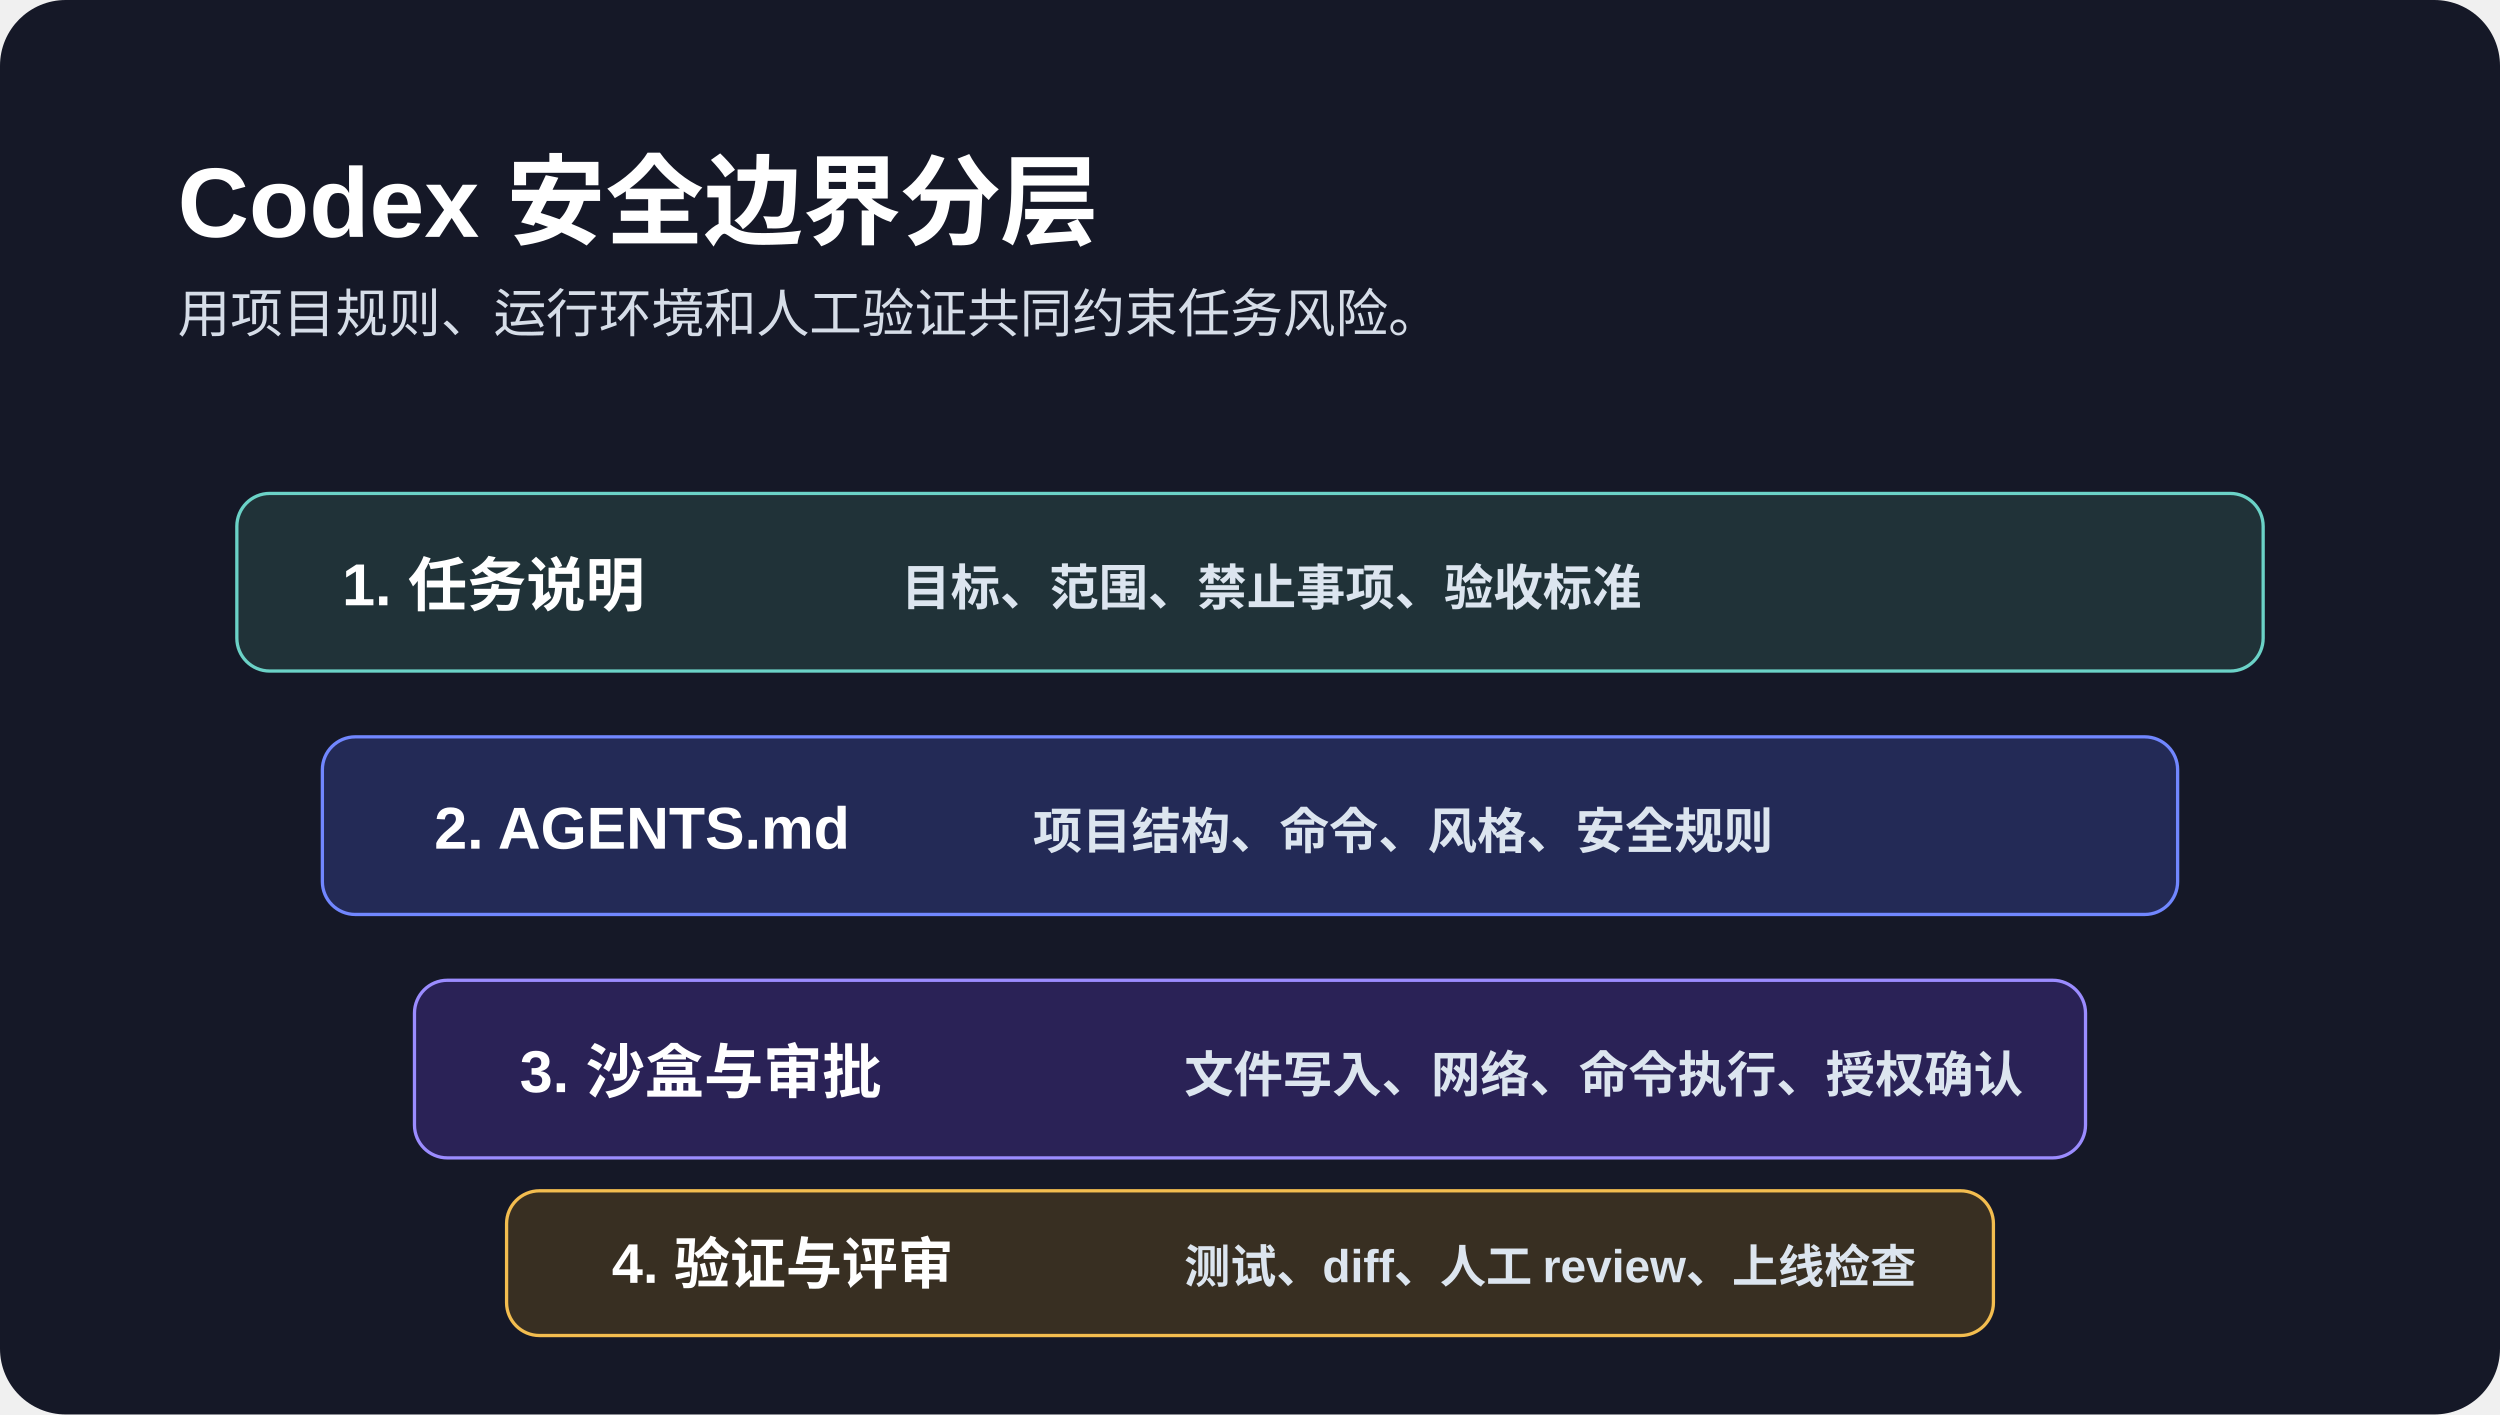
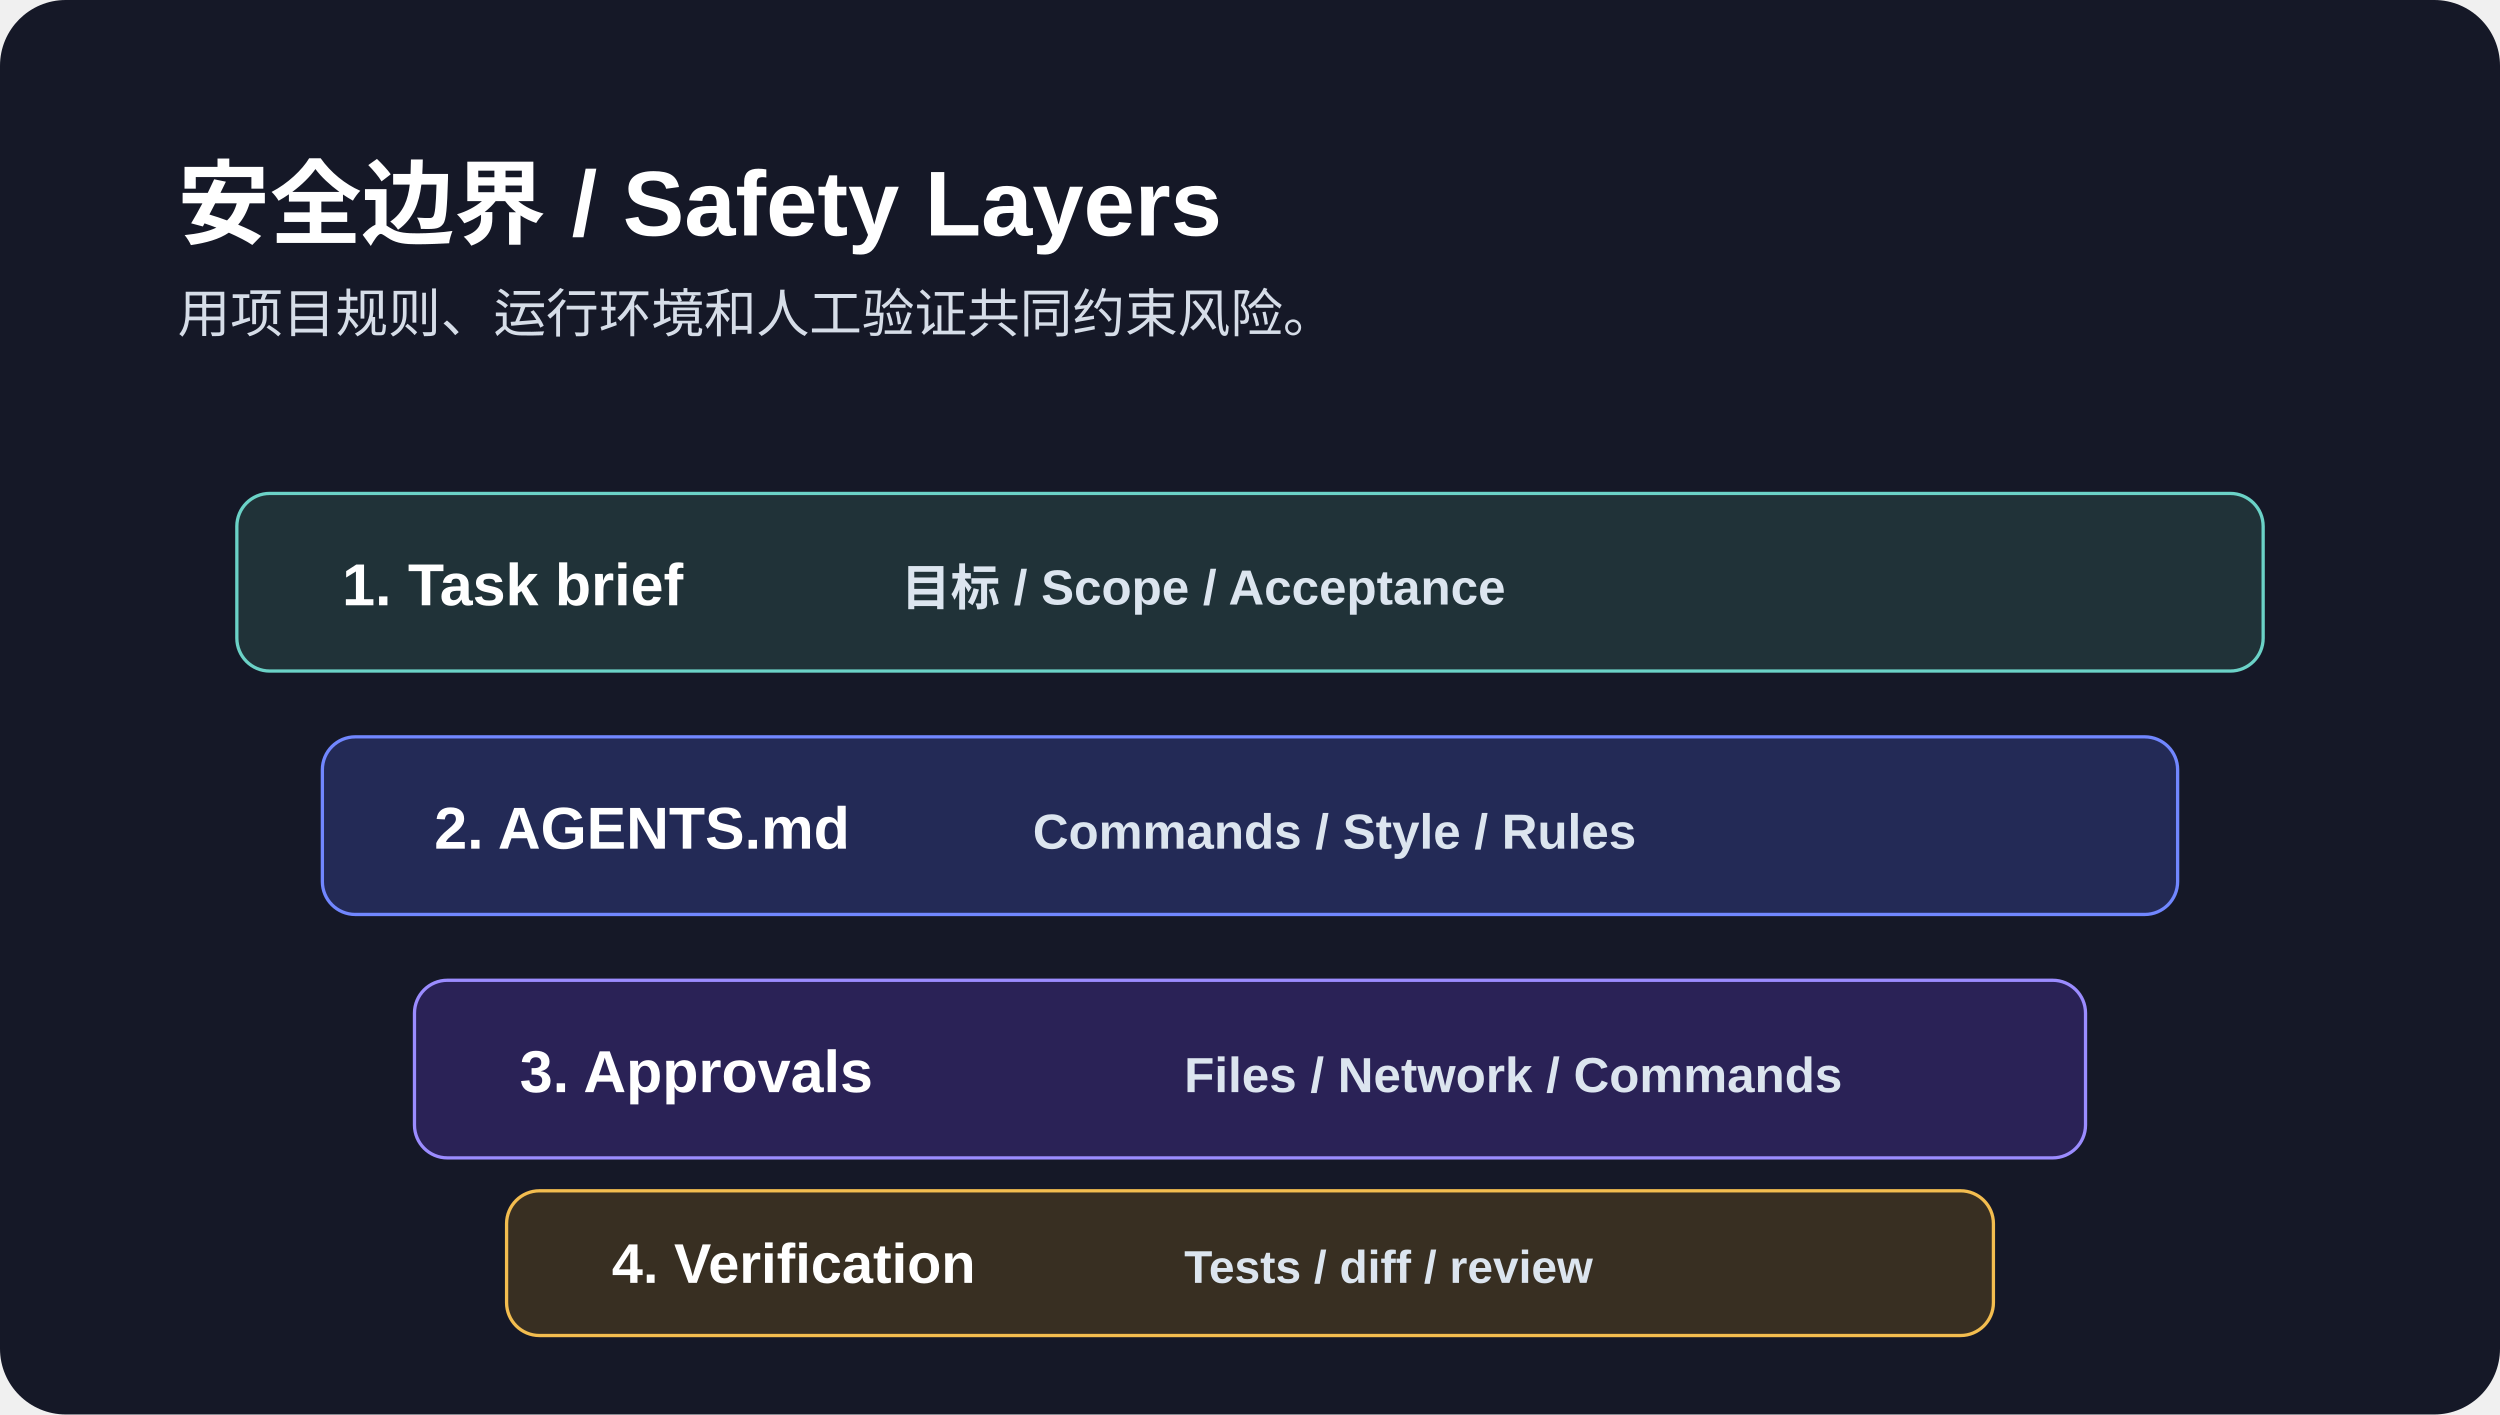
<svg xmlns="http://www.w3.org/2000/svg" viewBox="0 0 760 430" role="img" aria-labelledby="title desc">
  <rect width="760" height="430" rx="20" fill="#151827" />
-   <text x="54" y="72" fill="#fff" font-size="30" font-weight="800" font-family="Arial">Codex 安全边界分层</text>
-   <text x="54" y="101" fill="#d6dde8" font-size="16" font-family="Arial">用项目规则、运行环境和人工验证共同约束任务风险。</text>
+   <text x="54" y="72" fill="#fff" font-size="28" font-weight="800" font-family="Arial">安全边界 / Safety Layers</text>
+   <text x="54" y="101" fill="#d6dde8" font-size="16" font-family="Arial">用项目规则、运行环境和人工验证共同约束风险。</text>
  <g font-family="Arial" font-weight="700">
    <rect x="72" y="150" width="616" height="54" rx="10" fill="#203238" stroke="#6bd2c7" />
-     <text x="104" y="184" fill="#fff" font-size="18">1. 任务说明</text>
-     <text x="274" y="184" fill="#dce5ef" font-size="15">目标、范围、禁止事项、验收标准</text>
+     <text x="104" y="184" fill="#fff" font-size="18">1. Task brief</text>
+     <text x="274" y="184" fill="#dce5ef" font-size="15">目标 / Scope / Acceptance</text>
    <rect x="98" y="224" width="564" height="54" rx="10" fill="#232a56" stroke="#7187ff" />
    <text x="132" y="258" fill="#fff" font-size="18">2. AGENTS.md</text>
-     <text x="314" y="258" fill="#dce5ef" font-size="15">项目结构、命令、风格、安全规则</text>
+     <text x="314" y="258" fill="#dce5ef" font-size="15">Commands / Style / Rules</text>
    <rect x="126" y="298" width="508" height="54" rx="10" fill="#2a2256" stroke="#9b8cff" />
-     <text x="158" y="332" fill="#fff" font-size="18">3. 沙盒与审批</text>
-     <text x="360" y="332" fill="#dce5ef" font-size="15">文件写入、网络、命令执行、授权确认</text>
+     <text x="158" y="332" fill="#fff" font-size="18">3. Approvals</text>
+     <text x="360" y="332" fill="#dce5ef" font-size="15">Files / Network / Commands</text>
    <rect x="154" y="362" width="452" height="44" rx="10" fill="#382f22" stroke="#f3bd4f" />
-     <text x="186" y="390" fill="#fff" font-size="17">4. 验证与评审</text>
-     <text x="360" y="390" fill="#dce5ef" font-size="14">测试、diff、人工 review、上线检查</text>
+     <text x="186" y="390" fill="#fff" font-size="17">4. Verification</text>
+     <text x="360" y="390" fill="#dce5ef" font-size="14">Tests / diff / review</text>
  </g>
</svg>
